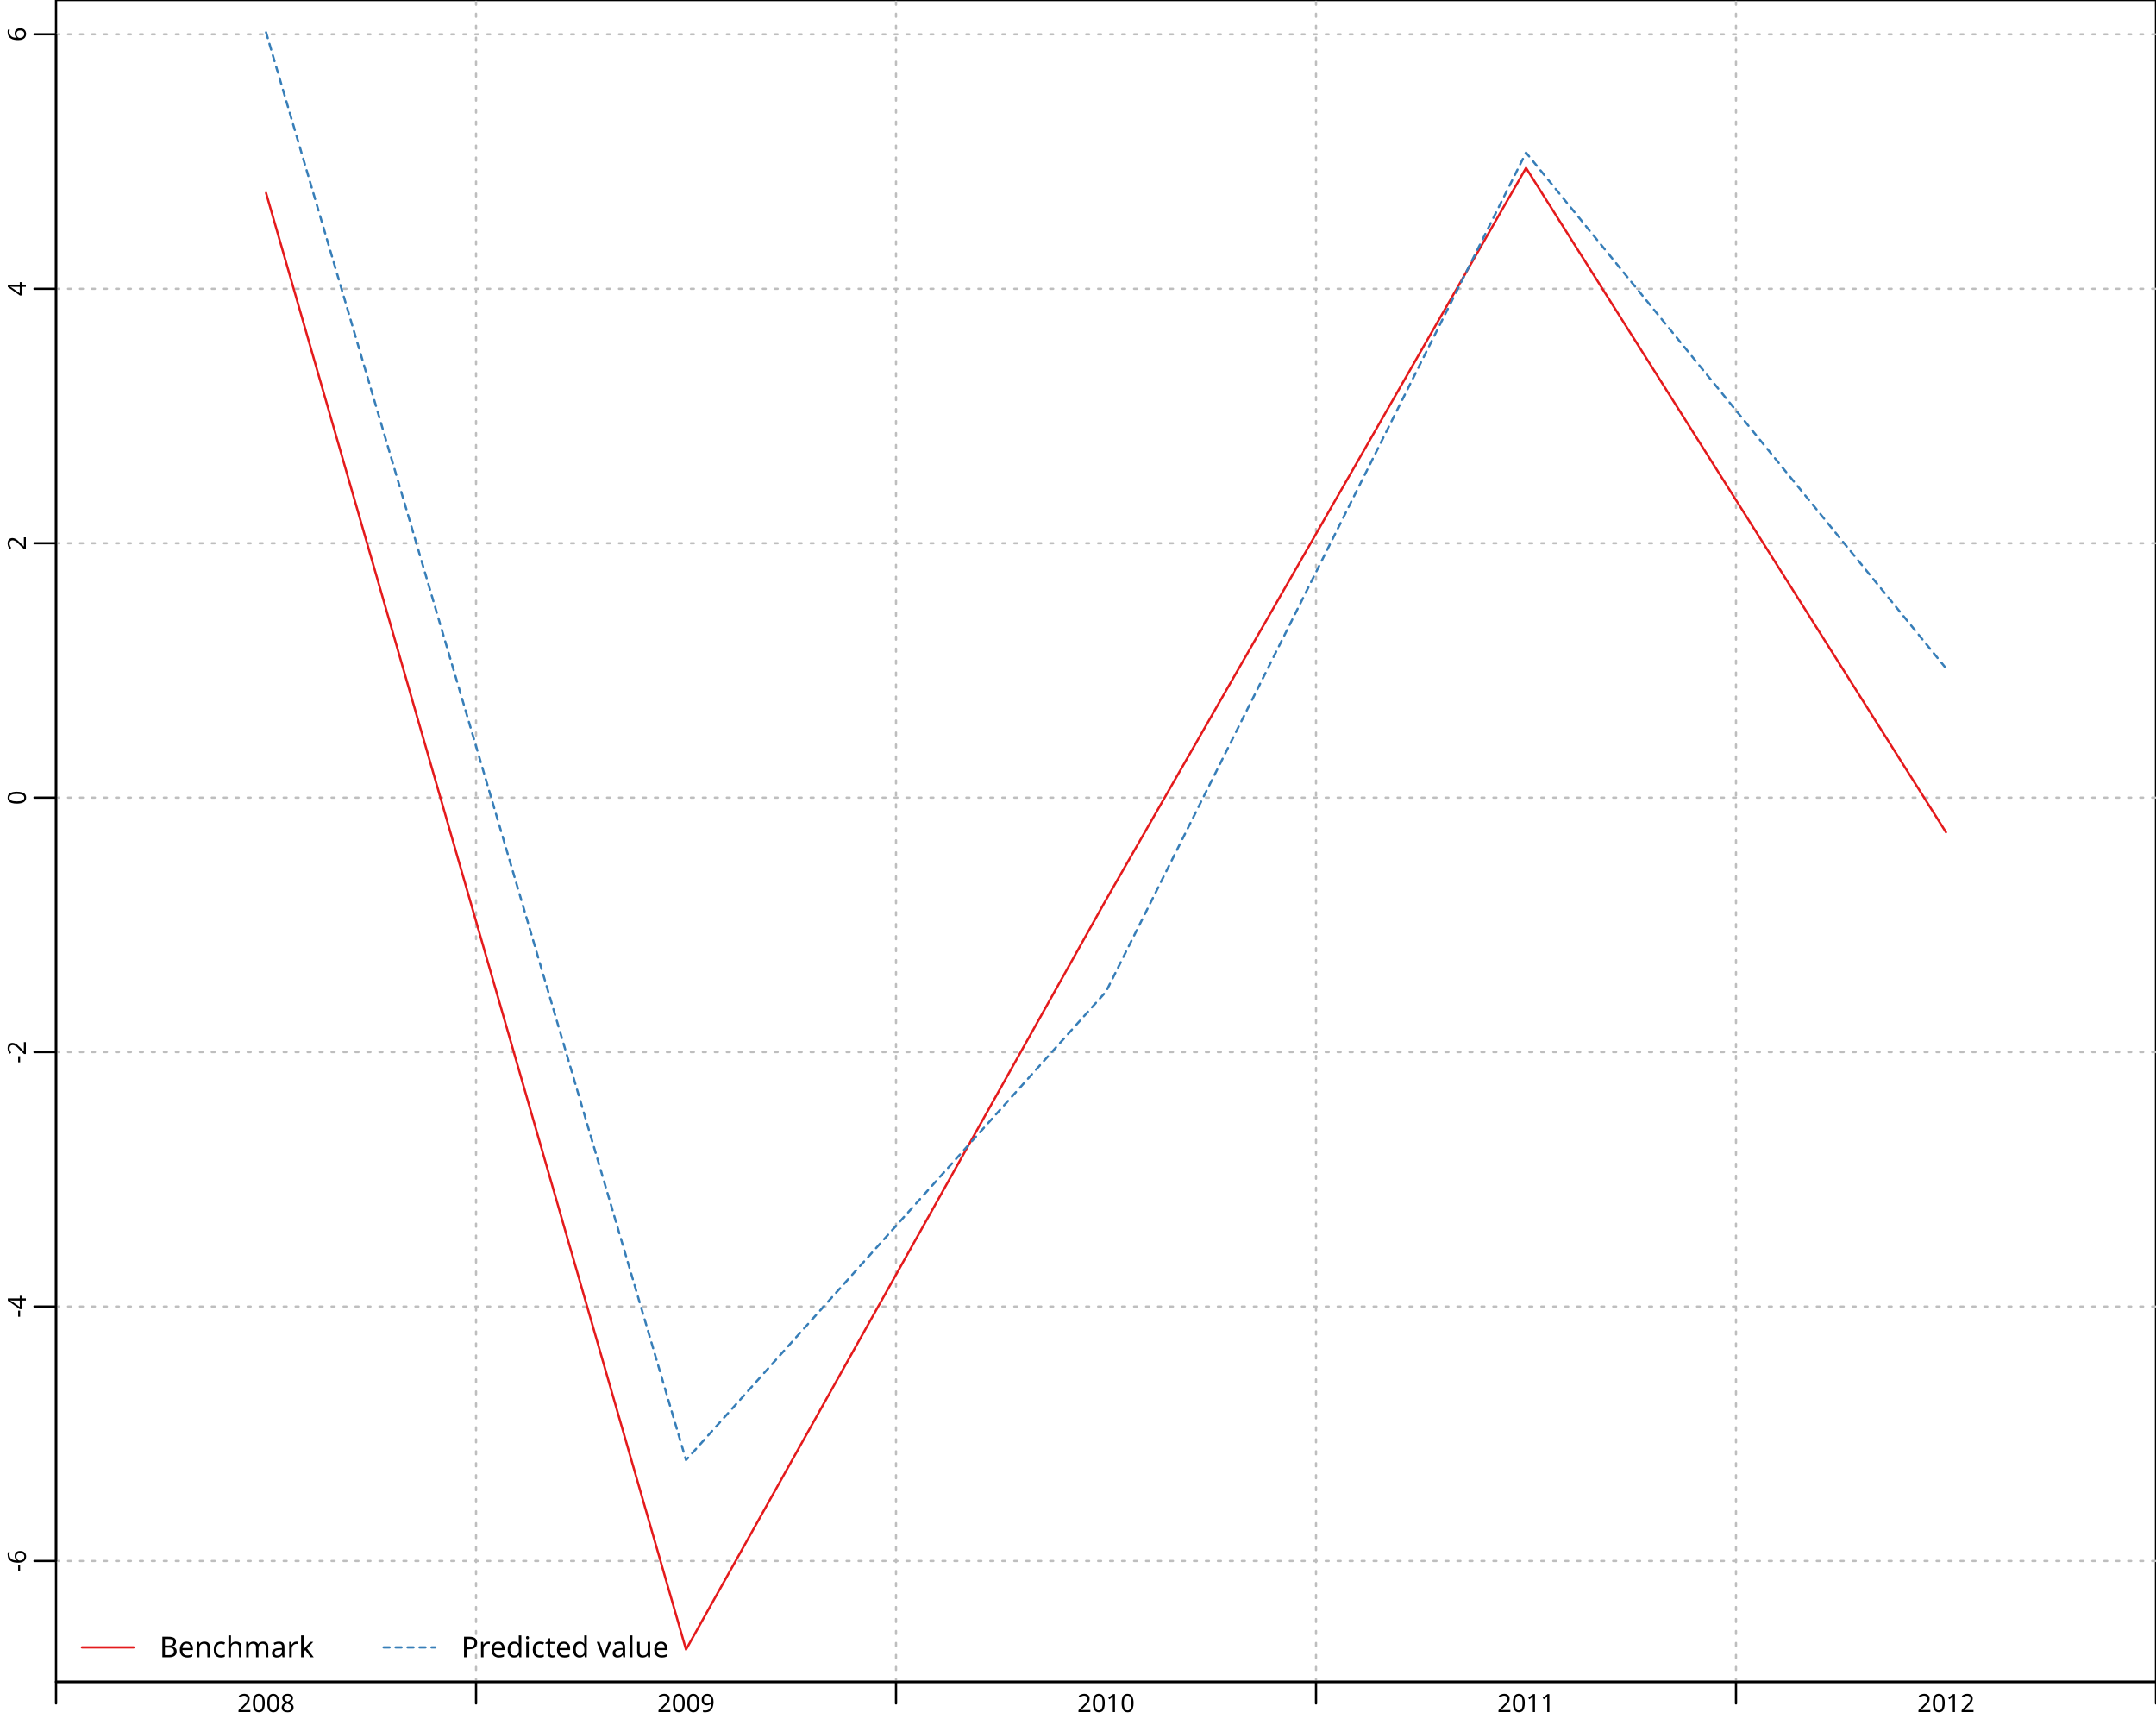
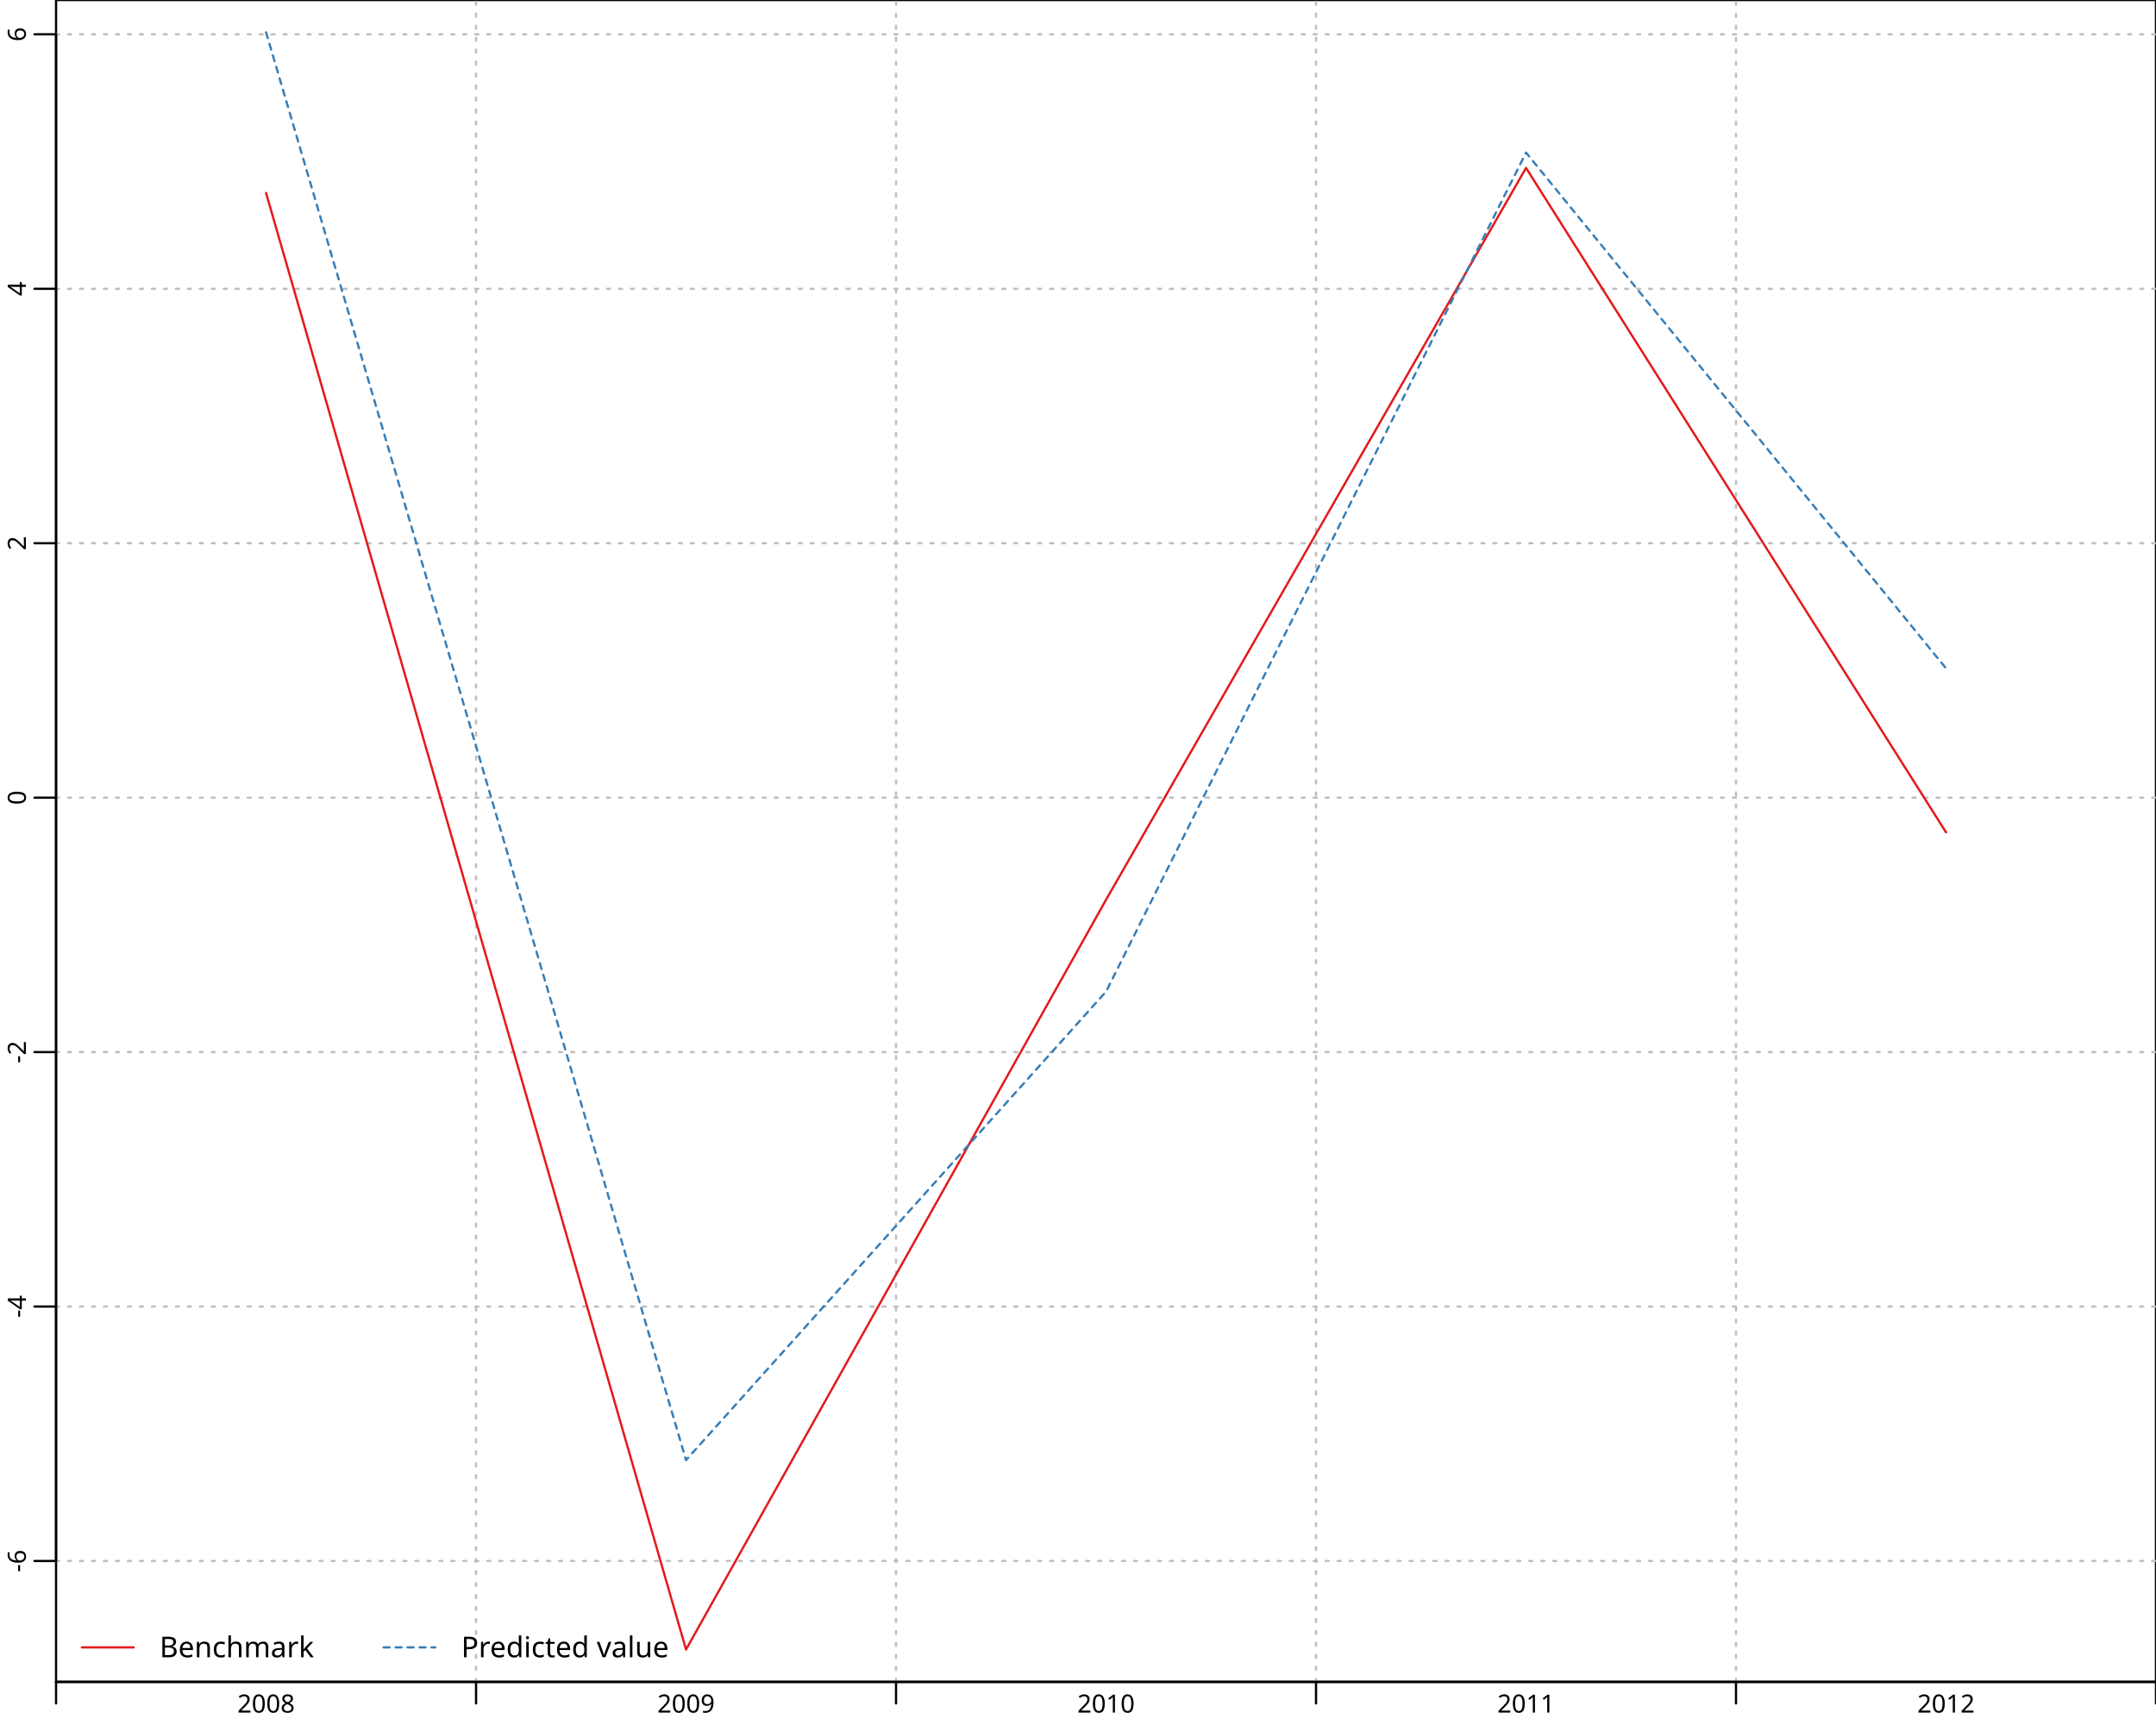
<svg xmlns="http://www.w3.org/2000/svg" class="svglite" data-engine-version="2.0" width="720.00pt" height="576.00pt" viewBox="0 0 720.00 576.00">
  <defs>
    <style type="text/css">
    .svglite line, .svglite polyline, .svglite polygon, .svglite path, .svglite rect, .svglite circle {
      fill: none;
      stroke: #000000;
      stroke-linecap: round;
      stroke-linejoin: round;
      stroke-miterlimit: 10.00;
    }
  </style>
  </defs>
  <rect width="100%" height="100%" style="stroke: none; fill: #FFFFFF;" />
  <defs>
    <clipPath id="cpMC4wMHw3MjAuMDB8MC4wMHw1NzYuMDA=">
      <rect x="0.00" y="0.00" width="720.00" height="576.00" />
    </clipPath>
  </defs>
  <g clip-path="url(#cpMC4wMHw3MjAuMDB8MC4wMHw1NzYuMDA=)">
    <polygon points="18.72,561.60 720.00,561.60 720.00,0.00 18.72,0.00 " style="stroke-width: 0.75; fill: none;" />
    <text x="369.36" y="616.32" text-anchor="middle" style="font-size: 12.00px; font-family: sans;" textLength="74.69px" lengthAdjust="spacingAndGlyphs">c(xmin, xmax)</text>
    <text transform="translate(-27.36,280.80) rotate(-90)" text-anchor="middle" style="font-size: 12.00px; font-family: sans;" textLength="74.69px" lengthAdjust="spacingAndGlyphs">c(ymin, ymax)</text>
  </g>
  <defs>
    <clipPath id="cpMTguNzJ8NzIwLjAwfDAuMDB8NTYxLjYw">
      <rect x="18.72" y="0.00" width="701.28" height="561.60" />
    </clipPath>
  </defs>
  <g clip-path="url(#cpMTguNzJ8NzIwLjAwfDAuMDB8NTYxLjYw)">
    <line x1="18.72" y1="521.23" x2="720.00" y2="521.23" style="stroke-width: 0.75; stroke: #BEBEBE; stroke-dasharray: 1.00,3.00;" />
    <line x1="18.72" y1="436.27" x2="720.00" y2="436.27" style="stroke-width: 0.75; stroke: #BEBEBE; stroke-dasharray: 1.00,3.00;" />
    <line x1="18.72" y1="351.31" x2="720.00" y2="351.31" style="stroke-width: 0.75; stroke: #BEBEBE; stroke-dasharray: 1.00,3.00;" />
    <line x1="18.72" y1="266.35" x2="720.00" y2="266.35" style="stroke-width: 0.75; stroke: #BEBEBE; stroke-dasharray: 1.00,3.00;" />
    <line x1="18.72" y1="181.39" x2="720.00" y2="181.39" style="stroke-width: 0.75; stroke: #BEBEBE; stroke-dasharray: 1.00,3.00;" />
    <line x1="18.72" y1="96.43" x2="720.00" y2="96.43" style="stroke-width: 0.75; stroke: #BEBEBE; stroke-dasharray: 1.00,3.00;" />
    <line x1="18.72" y1="11.46" x2="720.00" y2="11.46" style="stroke-width: 0.75; stroke: #BEBEBE; stroke-dasharray: 1.00,3.00;" />
    <line x1="158.98" y1="561.60" x2="158.98" y2="0.00" style="stroke-width: 0.75; stroke: #BEBEBE; stroke-dasharray: 1.00,3.00;" />
    <line x1="299.23" y1="561.60" x2="299.23" y2="0.00" style="stroke-width: 0.75; stroke: #BEBEBE; stroke-dasharray: 1.00,3.00;" />
    <line x1="439.49" y1="561.60" x2="439.49" y2="0.00" style="stroke-width: 0.75; stroke: #BEBEBE; stroke-dasharray: 1.00,3.00;" />
    <line x1="579.74" y1="561.60" x2="579.74" y2="0.00" style="stroke-width: 0.75; stroke: #BEBEBE; stroke-dasharray: 1.00,3.00;" />
    <polyline points="88.85,64.43 229.10,550.80 369.36,300.45 509.62,56.07 649.87,277.91 " style="stroke-width: 0.75; stroke: #E41A1C;" />
    <polyline points="88.85,10.80 229.10,487.54 369.36,331.12 509.62,50.95 649.87,223.17 " style="stroke-width: 0.75; stroke: #377EB8; stroke-dasharray: 2.00,2.00;" />
    <line x1="27.36" y1="550.08" x2="44.64" y2="550.08" style="stroke-width: 0.75; stroke: #E41A1C;" />
    <line x1="128.10" y1="550.08" x2="145.38" y2="550.08" style="stroke-width: 0.75; stroke: #377EB8; stroke-dasharray: 2.00,2.00;" />
    <text x="53.28" y="553.38" style="font-size: 9.60px; font-family: sans;" textLength="48.57px" lengthAdjust="spacingAndGlyphs">Benchmark</text>
    <text x="154.02" y="553.38" style="font-size: 9.60px; font-family: sans;" textLength="66.18px" lengthAdjust="spacingAndGlyphs">Predicted value</text>
  </g>
  <g clip-path="url(#cpMC4wMHw3MjAuMDB8MC4wMHw1NzYuMDA=)">
    <line x1="18.72" y1="521.23" x2="18.72" y2="11.46" style="stroke-width: 0.75;" />
    <line x1="18.72" y1="521.23" x2="11.52" y2="521.23" style="stroke-width: 0.75;" />
    <line x1="18.72" y1="436.27" x2="11.52" y2="436.27" style="stroke-width: 0.75;" />
    <line x1="18.72" y1="351.31" x2="11.52" y2="351.31" style="stroke-width: 0.75;" />
    <line x1="18.72" y1="266.35" x2="11.52" y2="266.35" style="stroke-width: 0.75;" />
    <line x1="18.72" y1="181.39" x2="11.52" y2="181.39" style="stroke-width: 0.75;" />
    <line x1="18.72" y1="96.43" x2="11.52" y2="96.43" style="stroke-width: 0.75;" />
    <line x1="18.72" y1="11.46" x2="11.52" y2="11.46" style="stroke-width: 0.75;" />
    <text transform="translate(8.64,521.23) rotate(-90)" text-anchor="middle" style="font-size: 8.40px; font-family: sans;" textLength="7.47px" lengthAdjust="spacingAndGlyphs">-6</text>
    <text transform="translate(8.64,436.27) rotate(-90)" text-anchor="middle" style="font-size: 8.40px; font-family: sans;" textLength="7.47px" lengthAdjust="spacingAndGlyphs">-4</text>
    <text transform="translate(8.64,351.31) rotate(-90)" text-anchor="middle" style="font-size: 8.40px; font-family: sans;" textLength="7.47px" lengthAdjust="spacingAndGlyphs">-2</text>
    <text transform="translate(8.64,266.35) rotate(-90)" text-anchor="middle" style="font-size: 8.40px; font-family: sans;" textLength="4.67px" lengthAdjust="spacingAndGlyphs">0</text>
    <text transform="translate(8.64,181.39) rotate(-90)" text-anchor="middle" style="font-size: 8.40px; font-family: sans;" textLength="4.67px" lengthAdjust="spacingAndGlyphs">2</text>
    <text transform="translate(8.64,96.43) rotate(-90)" text-anchor="middle" style="font-size: 8.40px; font-family: sans;" textLength="4.67px" lengthAdjust="spacingAndGlyphs">4</text>
    <text transform="translate(8.64,11.46) rotate(-90)" text-anchor="middle" style="font-size: 8.40px; font-family: sans;" textLength="4.67px" lengthAdjust="spacingAndGlyphs">6</text>
    <line x1="18.72" y1="561.60" x2="720.00" y2="561.60" style="stroke-width: 0.75;" />
    <line x1="18.72" y1="561.60" x2="18.72" y2="568.80" style="stroke-width: 0.75;" />
    <line x1="158.98" y1="561.60" x2="158.98" y2="568.80" style="stroke-width: 0.75;" />
    <line x1="299.23" y1="561.60" x2="299.23" y2="568.80" style="stroke-width: 0.75;" />
    <line x1="439.49" y1="561.60" x2="439.49" y2="568.80" style="stroke-width: 0.75;" />
    <line x1="579.74" y1="561.60" x2="579.74" y2="568.80" style="stroke-width: 0.75;" />
    <line x1="720.00" y1="561.60" x2="720.00" y2="568.80" style="stroke-width: 0.75;" />
-     <text x="88.85" y="571.68" text-anchor="middle" style="font-size: 8.40px; font-family: sans;" textLength="18.69px" lengthAdjust="spacingAndGlyphs">2008</text>
-     <text x="229.10" y="571.68" text-anchor="middle" style="font-size: 8.40px; font-family: sans;" textLength="18.69px" lengthAdjust="spacingAndGlyphs">2009</text>
-     <text x="369.36" y="571.68" text-anchor="middle" style="font-size: 8.40px; font-family: sans;" textLength="18.69px" lengthAdjust="spacingAndGlyphs">2010</text>
-     <text x="509.62" y="571.68" text-anchor="middle" style="font-size: 8.40px; font-family: sans;" textLength="18.69px" lengthAdjust="spacingAndGlyphs">2011</text>
-     <text x="649.87" y="571.68" text-anchor="middle" style="font-size: 8.40px; font-family: sans;" textLength="18.69px" lengthAdjust="spacingAndGlyphs">2012</text>
+     <text x="88.85" y="571.86" text-anchor="middle" style="font-size: 8.40px; font-family: sans;" textLength="18.69px" lengthAdjust="spacingAndGlyphs">2008</text>
+     <text x="229.10" y="571.86" text-anchor="middle" style="font-size: 8.40px; font-family: sans;" textLength="18.69px" lengthAdjust="spacingAndGlyphs">2009</text>
+     <text x="369.36" y="571.86" text-anchor="middle" style="font-size: 8.40px; font-family: sans;" textLength="18.69px" lengthAdjust="spacingAndGlyphs">2010</text>
+     <text x="509.62" y="571.86" text-anchor="middle" style="font-size: 8.40px; font-family: sans;" textLength="18.69px" lengthAdjust="spacingAndGlyphs">2011</text>
+     <text x="649.87" y="571.86" text-anchor="middle" style="font-size: 8.40px; font-family: sans;" textLength="18.69px" lengthAdjust="spacingAndGlyphs">2012</text>
  </g>
</svg>
